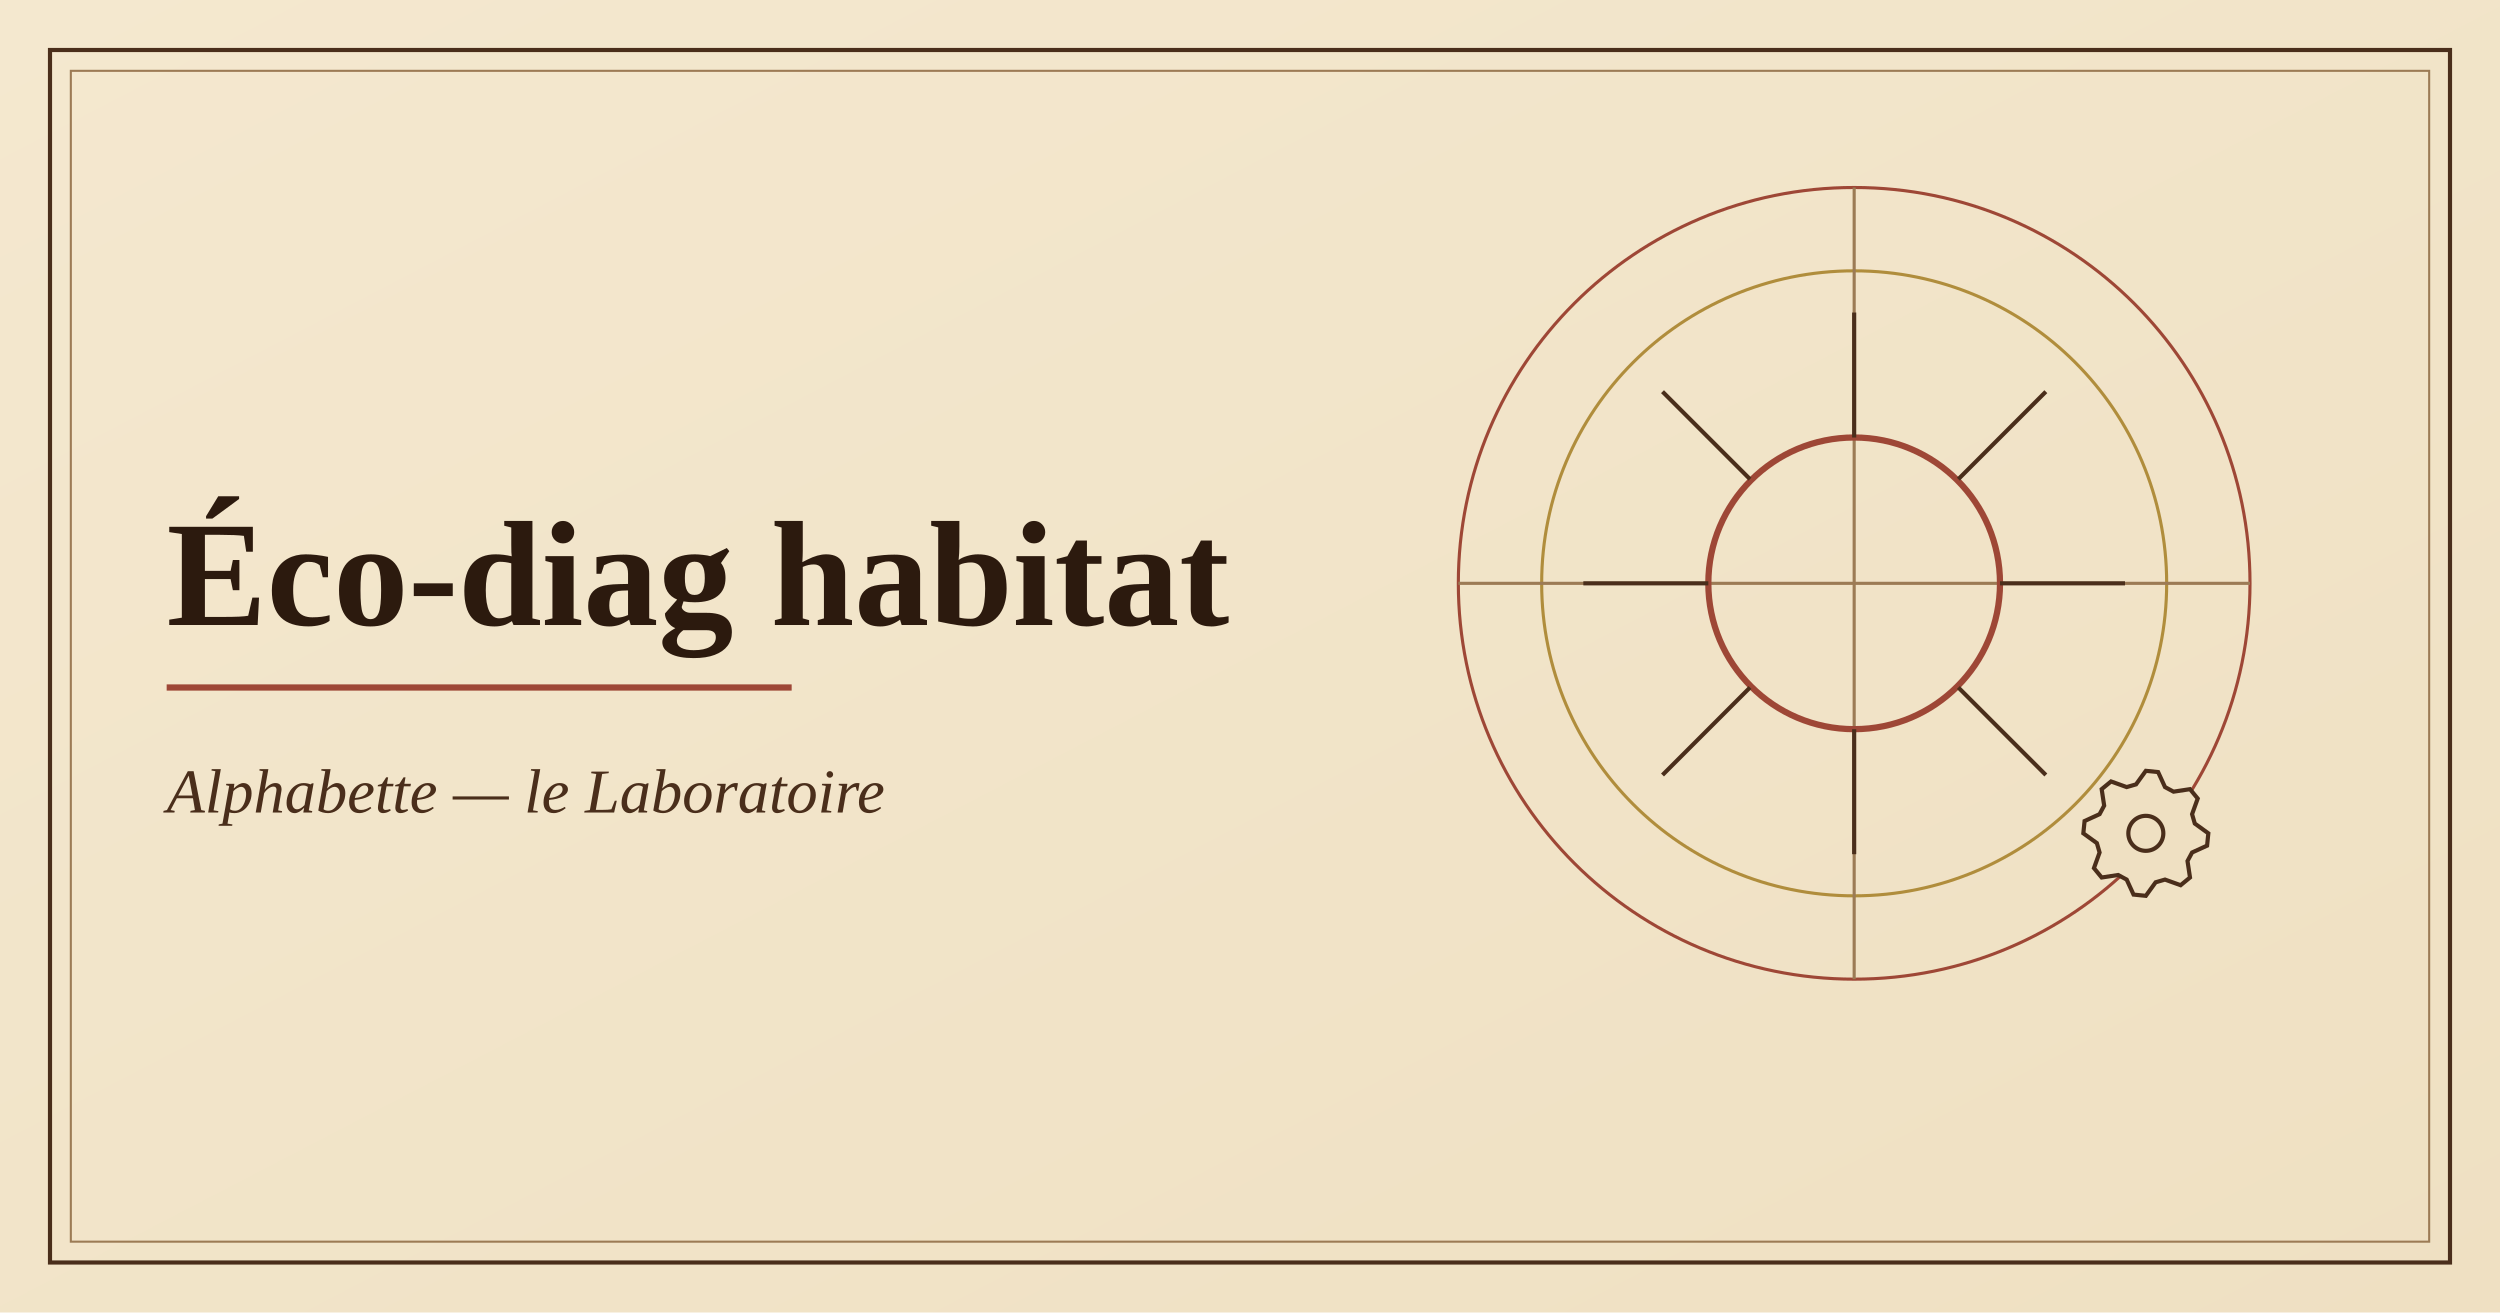
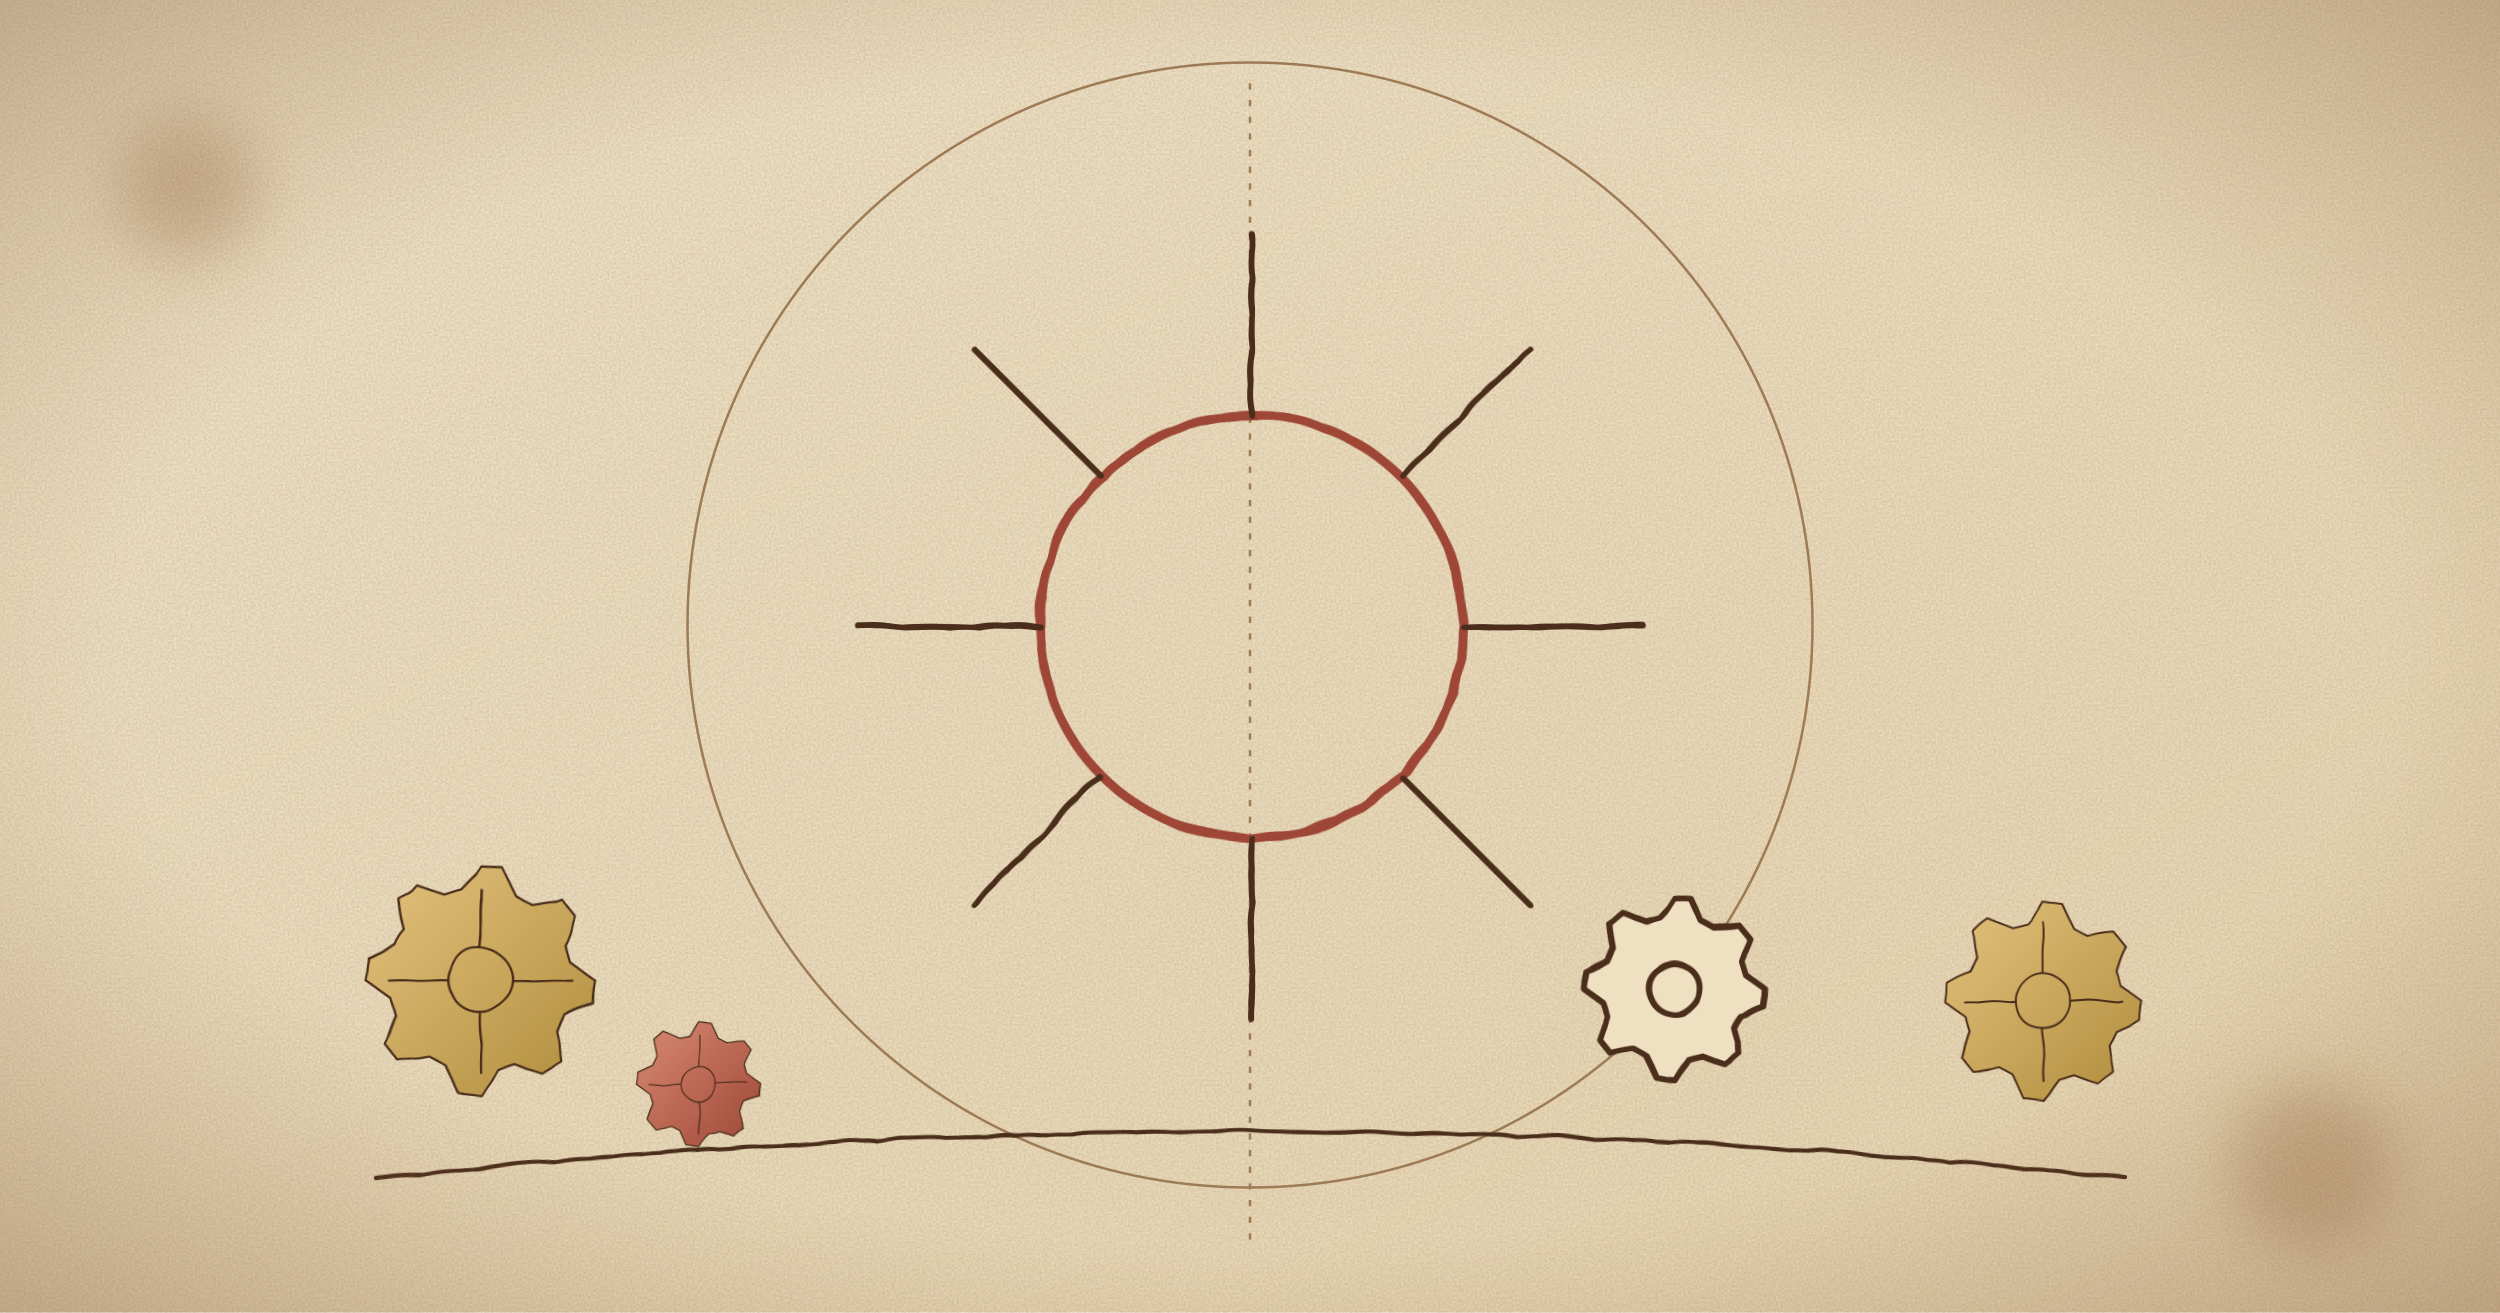
- <svg xmlns="http://www.w3.org/2000/svg" viewBox="0 0 1200 630" width="1200" height="630" role="img" aria-label="Illustration de l'application Éco-diag habitat">
+ <svg xmlns="http://www.w3.org/2000/svg" viewBox="0 0 1200 630" width="1200" height="630" role="img" aria-label="Illustration de l'application Éco-diag habitat : machine de Léonard de Vinci dessinée à l'encre sur parchemin">
  <defs>
    <linearGradient id="p" x1="0" y1="0" x2="1" y2="1">
-       <stop offset="0" stop-color="#f4e8cf" />
-       <stop offset="1" stop-color="#efe0c2" />
+       <stop offset="0" stop-color="#f6ebd3" />
+       <stop offset="1" stop-color="#ecdcba" />
    </linearGradient>
+     <radialGradient id="v" cx=".5" cy=".5" r=".75">
+       <stop offset=".6" stop-color="#8a5a2b" stop-opacity="0" />
+       <stop offset="1" stop-color="#6b4220" stop-opacity=".38" />
+     </radialGradient>
+     <radialGradient id="l" cx=".5" cy=".5" r=".5">
+       <stop offset="0" stop-color="#f2a35c" stop-opacity=".85" />
+       <stop offset="1" stop-color="#f2a35c" stop-opacity="0" />
+     </radialGradient>
+     <linearGradient id="w" x1="0" y1="0" x2="1" y2="1">
+       <stop offset="0" stop-color="#e3c27e" />
+       <stop offset="1" stop-color="#b08d3c" />
+     </linearGradient>
+     <linearGradient id="s" x1="0" y1="0" x2="1" y2="1">
+       <stop offset="0" stop-color="#d98a72" />
+       <stop offset="1" stop-color="#9e4736" />
+     </linearGradient>
+     <pattern id="h" width="7" height="7" patternUnits="userSpaceOnUse" patternTransform="rotate(40)">
+       <path d="M0 0v7" stroke="#4a2e1b" stroke-width="1.1" opacity=".55" />
+     </pattern>
+     <marker id="a" markerWidth="10" markerHeight="10" refX="8" refY="5" orient="auto">
+       <path d="M1 1 8 5 1 9" fill="none" stroke="#9e4736" stroke-width="1.6" />
+     </marker>
+     <filter id="r" x="-2%" y="-2%" width="104%" height="104%">
+       <feTurbulence baseFrequency=".03" numOctaves="2" seed="4" />
+       <feDisplacementMap in="SourceGraphic" scale="2.6" />
+     </filter>
+     <filter id="n">
+       <feTurbulence type="fractalNoise" baseFrequency=".9" numOctaves="2" seed="7" />
+       <feColorMatrix values="0 0 0 0 .35 0 0 0 0 .22 0 0 0 0 .1 0 0 0 .35 0" />
+     </filter>
+     <filter id="b">
+       <feGaussianBlur stdDeviation="14" />
+     </filter>
+     <g id="g">
+       <path d="M50 0L49 9.8L37 15.3L33.3 22.2L35.4 35.4L27.8 41.6L15.3 37L7.8 39.2L0 50L-9.8 49L-15.3 37L-22.2 33.3L-35.4 35.4L-41.6 27.8L-37 15.3L-39.2 7.8L-50 0L-49 -9.8L-37 -15.3L-33.3 -22.2L-35.4 -35.4L-27.8 -41.6L-15.3 -37L-7.8 -39.2L0 -50L9.8 -49L15.3 -37L22.2 -33.3L35.4 -35.4L41.6 -27.8L37 -15.3L39.2 -7.8z" />
+       <circle r="14" fill="none" />
+       <path d="M0-40V-14M0 40V14M-40 0H-14M40 0H14" fill="none" />
+     </g>
  </defs>
  <rect width="1200" height="630" fill="url(#p)" />
-   <rect x="24" y="24" width="1152" height="582" fill="none" stroke="#4a2e1b" stroke-width="2" />
-   <rect x="34" y="34" width="1132" height="562" fill="none" stroke="#9c7b55" stroke-width="1" />
-   <g fill="none" stroke="#9e4736" stroke-width="1.5">
-     <circle cx="890" cy="280" r="190" />
-     <circle cx="890" cy="280" r="150" stroke="#b08d3c" />
-     <path d="M700 280h380M890 90v380" stroke="#9c7b55" />
+   <rect width="1200" height="630" filter="url(#n)" />
+   <g fill="none" stroke="#9c7b55" stroke-width="1.2">
+     <circle cx="600" cy="300" r="270" />
+     <path d="M600 40v560" stroke-dasharray="3 5" />
  </g>
-   <circle cx="890" cy="280" r="70" fill="none" stroke="#9e4736" stroke-width="3" />
-   <path d="M890 150v60M890 350v60M760 280h60M960 280h60M798 188l42 42M940 330l42 42M982 188l-42 42M840 330l-42 42" stroke="#4a2e1b" stroke-width="2" />
-   <path d="M1030 370L1035.9 370.6L1039.2 377.8L1043.3 380L1051.2 378.8L1054.9 383.3L1052.2 390.8L1053.5 395.3L1060 400L1059.4 405.9L1052.2 409.2L1050 413.3L1051.2 421.2L1046.7 424.9L1039.2 422.2L1034.7 423.5L1030 430L1024.1 429.4L1020.8 422.2L1016.7 420L1008.8 421.2L1005.1 416.7L1007.8 409.2L1006.5 404.7L1000 400L1000.6 394.1L1007.8 390.8L1010 386.7L1008.8 378.8L1013.3 375.1L1020.8 377.8L1025.3 376.5z" fill="#efe0c2" stroke="#4a2e1b" stroke-width="2" />
-   <circle cx="1030" cy="400" r="8.4" fill="none" stroke="#4a2e1b" stroke-width="2" />
-   <text x="80" y="300" font-family="Georgia,'Times New Roman',serif" font-size="72" font-weight="700" fill="#2c1a0e">Éco-diag habitat</text>
-   <path d="M80 330h300" stroke="#9e4736" stroke-width="3" />
-   <text x="80" y="390" font-family="Georgia,'Times New Roman',serif" font-size="30" font-style="italic" fill="#4a2e1b">Alphabette — le Laboratoire</text>
+   <g fill="#7a4a1d" opacity=".25" filter="url(#b)">
+     <circle cx="90" cy="90" r="34" />
+     <circle cx="1110" cy="560" r="40" />
+   </g>
+   <g filter="url(#r)" stroke-linejoin="round" stroke-linecap="round" stroke="#4a2e1b">
+     <g transform="translate(600 300) scale(1.45) translate(-890 -280)">
+       <circle cx="890" cy="280" r="70" fill="none" stroke="#9e4736" stroke-width="3" />
+       <path d="M890 150v60M890 350v60M760 280h60M960 280h60M798 188l42 42M940 330l42 42M982 188l-42 42M840 330l-42 42" stroke="#4a2e1b" stroke-width="2" />
+       <path d="M1030 370L1035.9 370.6L1039.2 377.8L1043.3 380L1051.2 378.8L1054.9 383.3L1052.2 390.8L1053.5 395.3L1060 400L1059.4 405.9L1052.2 409.2L1050 413.3L1051.2 421.2L1046.7 424.9L1039.2 422.2L1034.7 423.5L1030 430L1024.1 429.4L1020.8 422.2L1016.7 420L1008.8 421.2L1005.1 416.7L1007.8 409.2L1006.5 404.7L1000 400L1000.6 394.1L1007.8 390.8L1010 386.7L1008.8 378.8L1013.3 375.1L1020.8 377.8L1025.3 376.5z" fill="#efe0c2" stroke="#4a2e1b" stroke-width="2" />
+       <circle cx="1030" cy="400" r="8.4" fill="none" stroke="#4a2e1b" stroke-width="2" />
+     </g>
+     <use href="#g" transform="translate(230 470) scale(1.1)" fill="url(#w)" />
+     <use href="#g" transform="translate(335 520) scale(0.6)" fill="url(#s)" />
+     <use href="#g" transform="translate(980 480) scale(0.95)" fill="url(#w)" />
+     <path d="M180 565Q600 520 1020 565" fill="none" stroke="#4a2e1b" stroke-width="2" />
+   </g>
+   <rect width="1200" height="630" fill="url(#v)" />
</svg>
